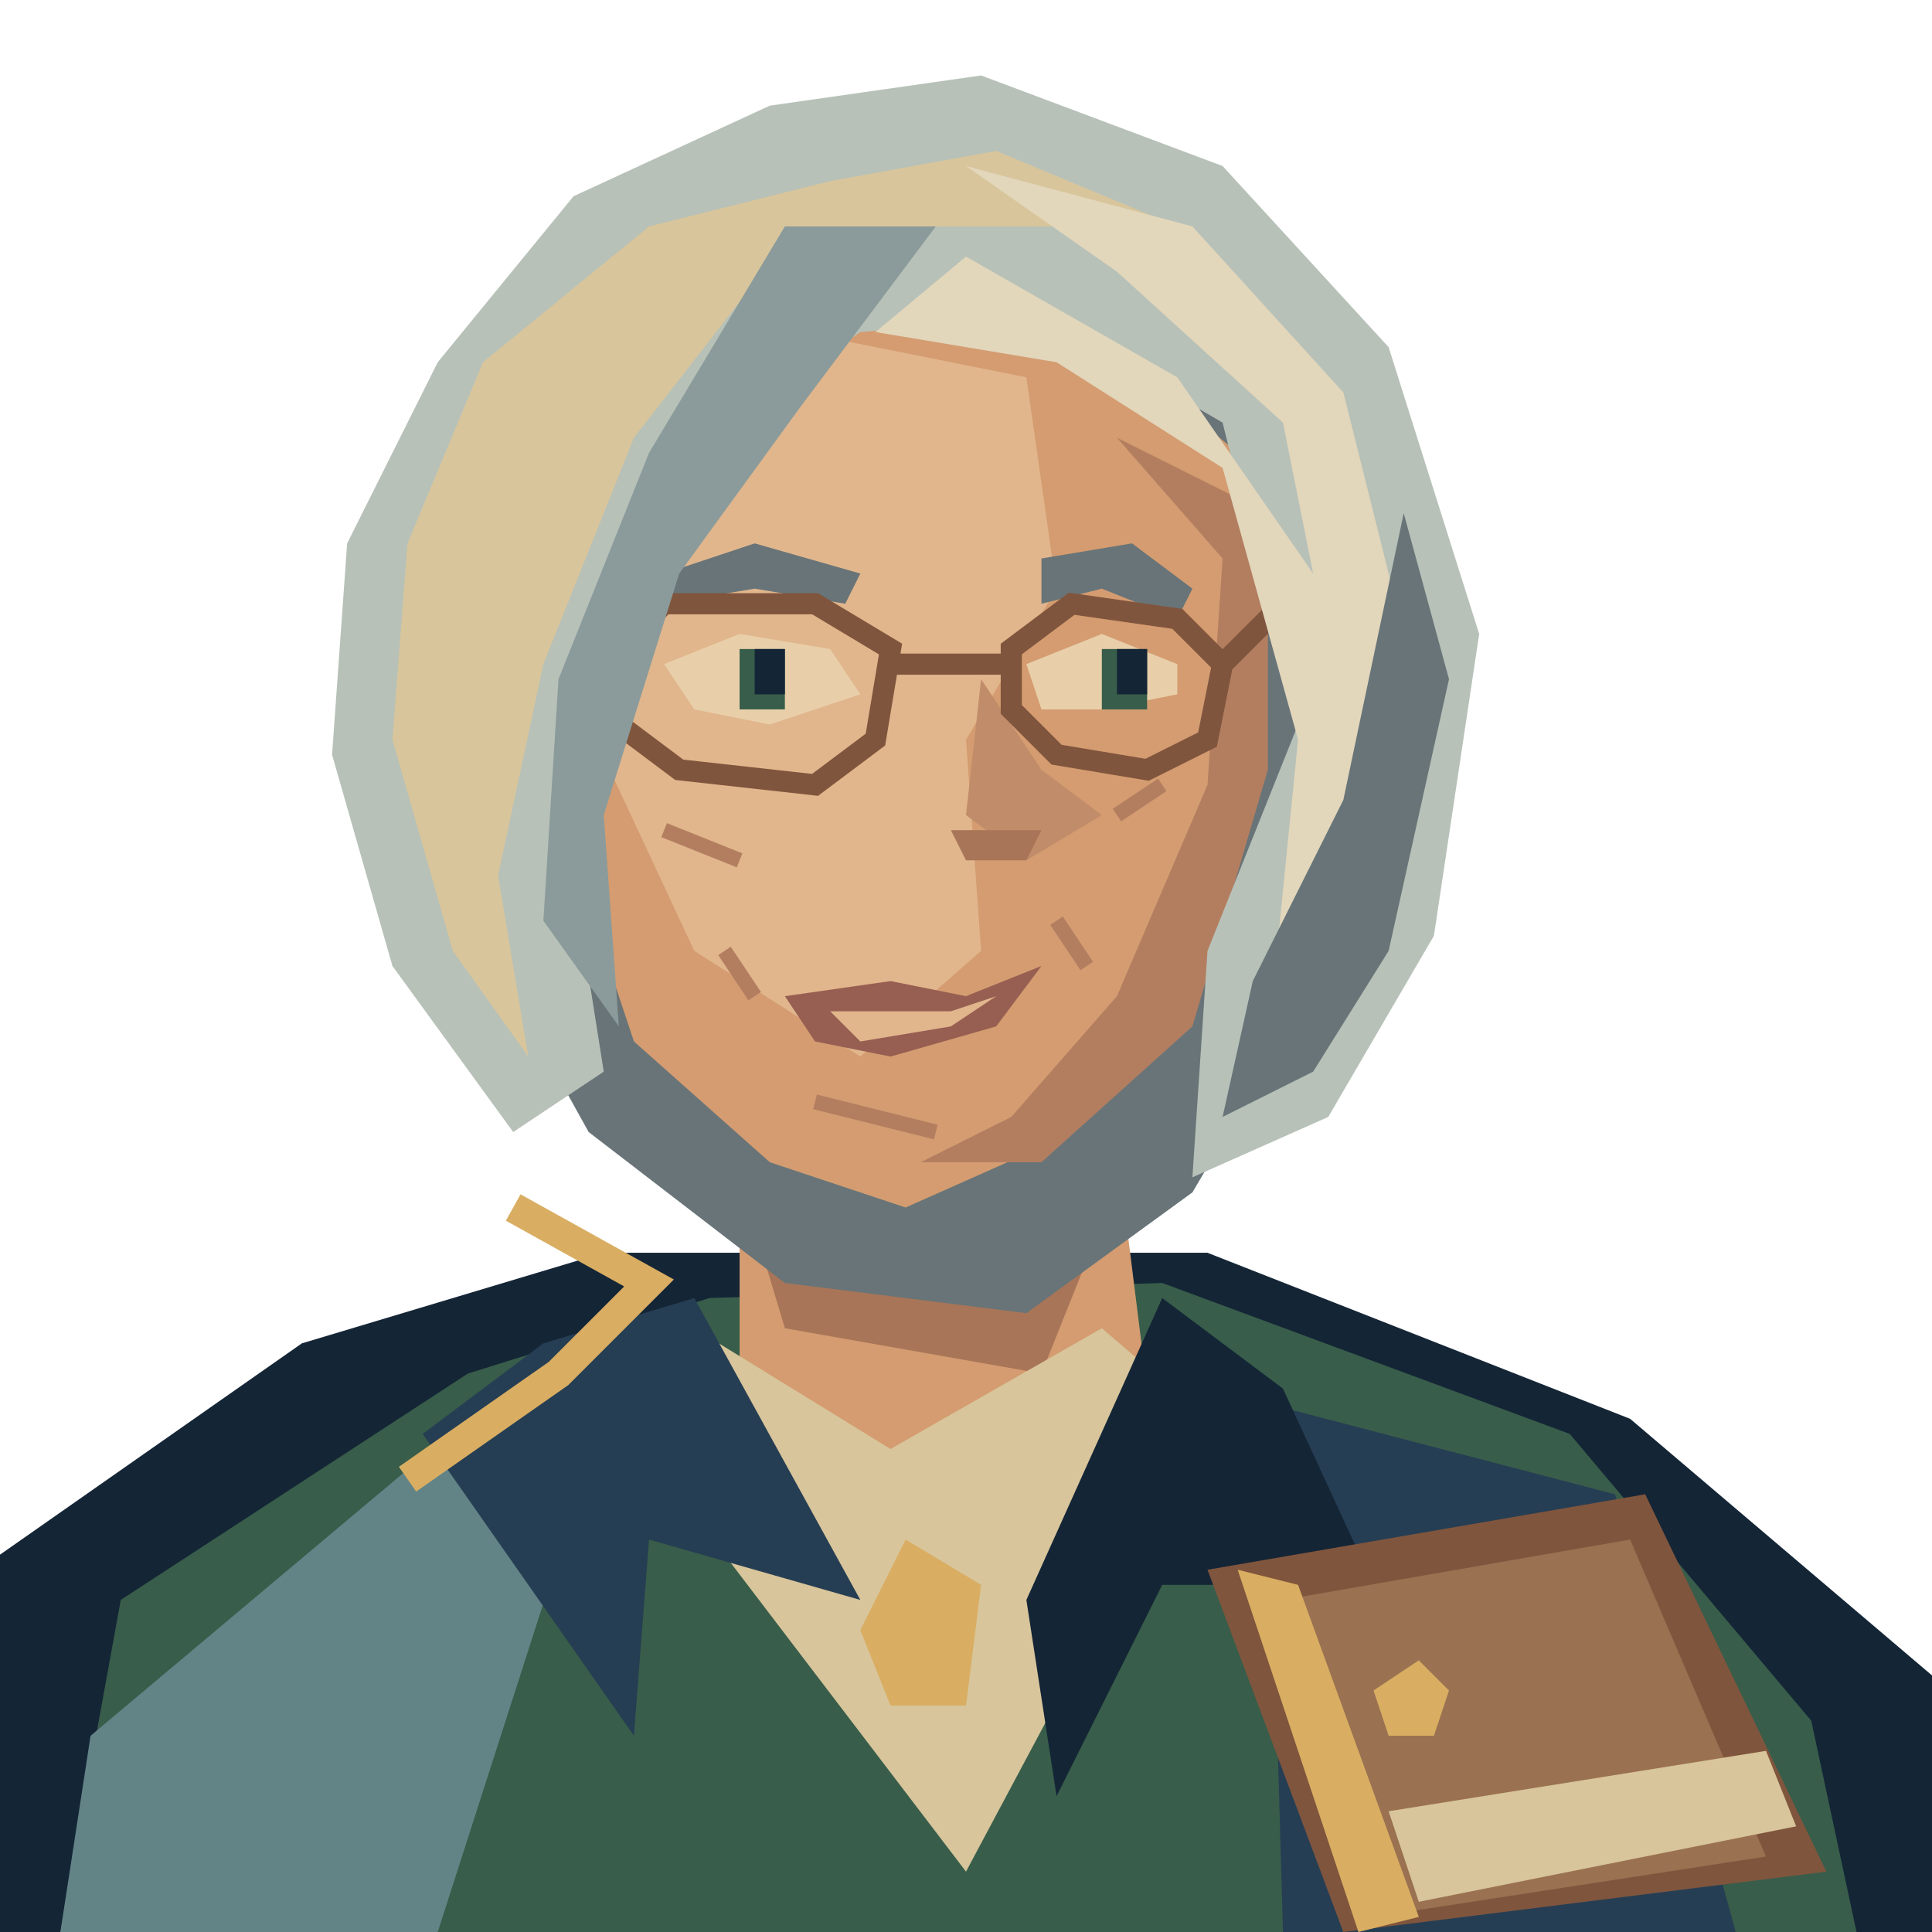
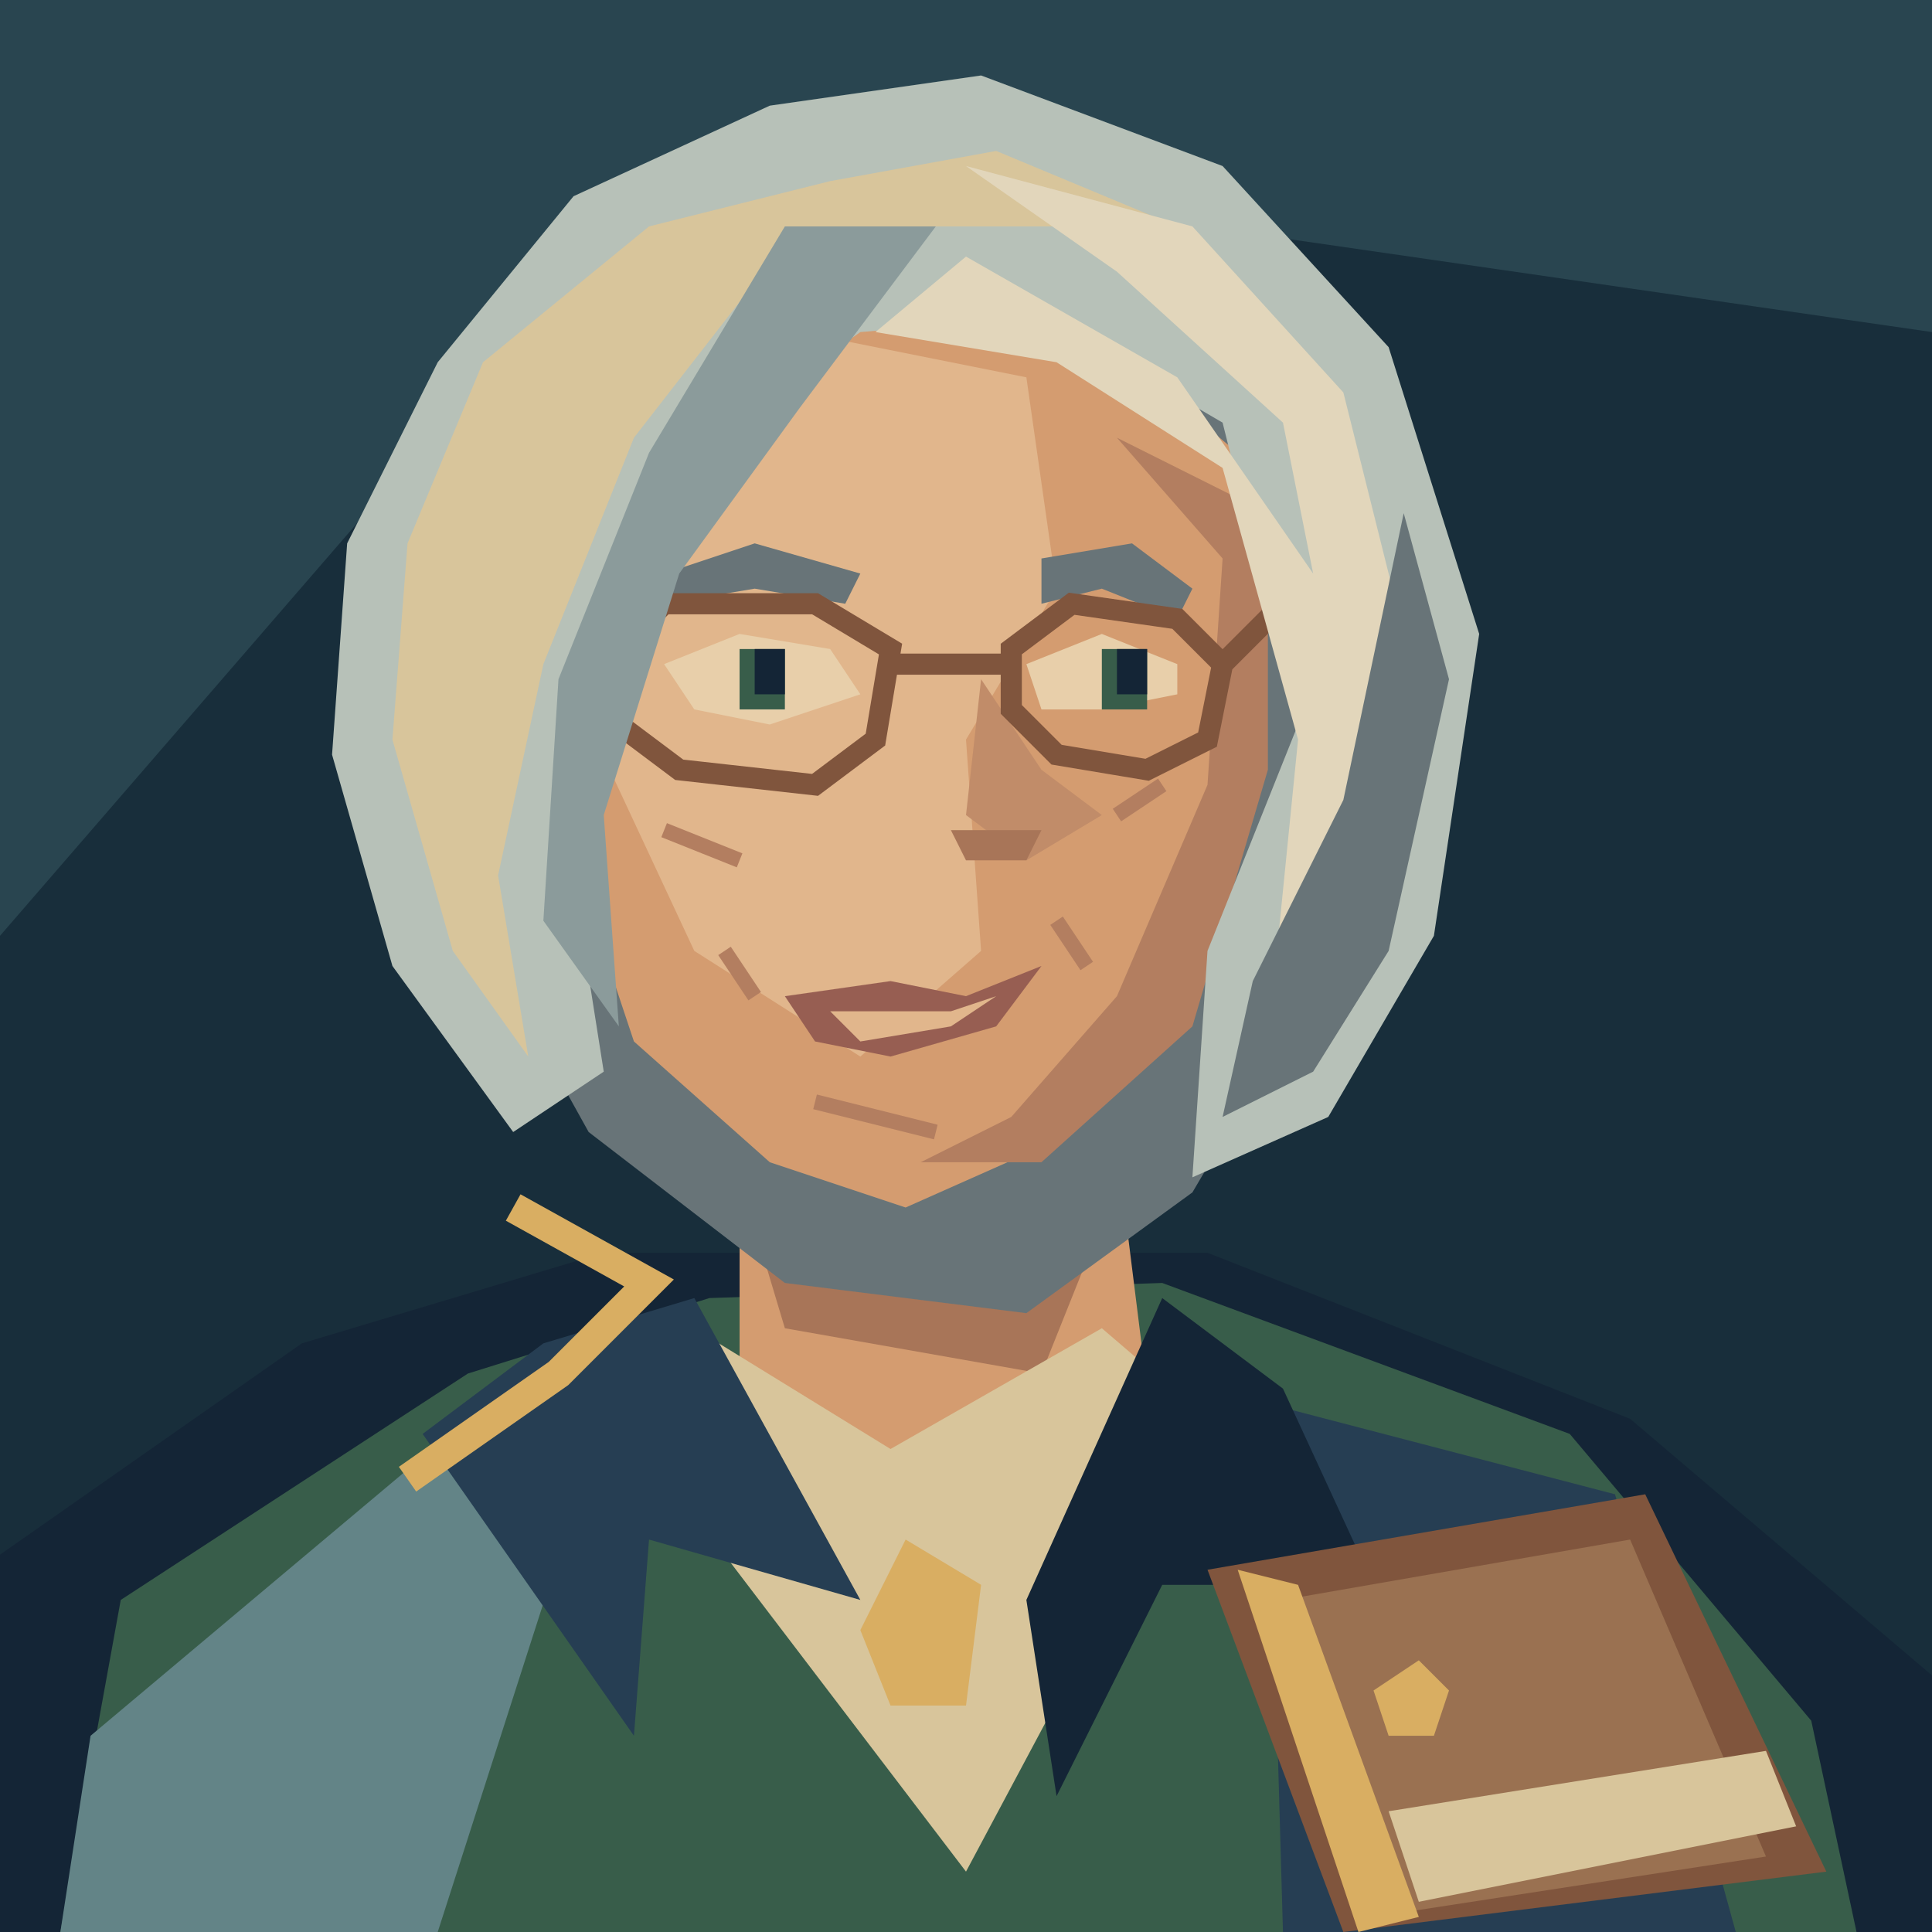
<svg xmlns="http://www.w3.org/2000/svg" width="128" height="128" viewBox="0 0 128 128">
+   <path d="M0 0H128V128H0Z" fill="#182e3b" />
+   <path d="M0 0H128V22L45 10L0 62Z" fill="#294550" />
  <path d="M0 128V103L20 89 40 83H80L108 94 128 111V128Z" fill="#142536" />
  <path d="M4 128 8 106 31 91 47 86 77 85 104 95 120 114 123 128Z" fill="#385d4a" />
  <path d="M6 115 31 94 38 100 29 128H4Z" fill="#638487" />
  <path d="M84 93 107 99 115 128H85Z" fill="#263e53" />
  <path d="M49 75 74 76 76 92 64 108 49 92Z" fill="#d49c70" />
  <path d="M49 78 73 81 69 91 52 88Z" fill="#a87558" />
  <path d="M46 88 59 96 73 88 80 94 64 124 48 103Z" fill="#d8c59b" />
  <path d="M36 89 46 86 57 106 43 102 42 115 28 95Z" fill="#263e53" />
  <path d="M77 86 85 92 91 105 77 105 70 119 68 106Z" fill="#142536" />
  <path d="M60 102 65 105 64 113 59 113 57 108Z" fill="#d9ae62" />
  <path d="M33 24 41 14 56 9 73 11 87 21 94 38 89 62 79 79 68 87 52 85 39 75 29 57 27 40Z" fill="#687478" />
  <path d="M39 25 53 17 70 20 82 30 83 48 78 64 69 76 60 80 51 77 42 69 37 54 35 39Z" fill="#d49c70" />
  <path d="M40 32 53 22 68 25 70 39 64 49 65 63 57 70 46 63 39 48Z" fill="#e1b68c" />
  <path d="M74 29 81 37 80 52 74 66 67 74 61 77 69 77 79 68 84 51 84 34Z" fill="#b37e60" />
  <path d="M35 49 31 47 30 53 34 61 38 60Z" fill="#c58b68" />
  <path d="M65 45 69 51 73 54 68 57 64 54Z" fill="#c18c69" />
  <path d="M63 55 69 55 68 57 64 57Z" fill="#a87558" />
  <path d="M52 66 59 65 64 66 69 64 66 68 59 70 54 69Z" fill="#975e52" />
  <path d="M55 67 63 67 66 66 63 68 57 69Z" fill="#e1b68c" />
  <path d="M44 38 50 36 57 38 56 40 50 39 44 40Z" fill="#687478" />
  <path d="M69 37 75 36 79 39 78 41 73 39 69 40Z" fill="#687478" />
  <path d="M44 44 49 42 55 43 57 46 51 48 46 47Z" fill="#e8cfaa" />
  <path d="M68 44 73 42 78 44 78 46 73 47 69 47Z" fill="#e8cfaa" />
  <path d="M49 43H52V47H49ZM73 43H76V47H73Z" fill="#385d4a" />
  <path d="M50 43H52V46H50ZM74 43H76V46H74Z" fill="#142536" />
  <path d="M41 43 44 40 54 40 59 43 58 49 54 52 45 51 41 48ZM67 43 71 40 78 41 81 44 80 49 76 51 70 50 67 47ZM59 44H67M35 42 41 44M81 44 85 40" fill="none" stroke="#80553d" stroke-width="1.4" />
  <path d="M44 55 49 57M74 54 77 52M48 63 50 66M70 61 72 64M54 73 62 75" fill="none" stroke="#b37e60" stroke-width="1" />
  <path d="M29 24 38 13 51 7 65 5 81 11 92 23 98 42 95 62 88 74 79 78 80 63 86 48 81 28 69 21 57 22 47 29 42 41 37 52 40 71 34 75 26 64 22 50 23 36Z" fill="#b7c1b8" />
  <path d="M27 36 32 24 43 15 55 12 66 10 78 15 59 15 49 20 42 29 36 44 33 58 35 70 30 63 26 49Z" fill="#d8c59b" />
  <path d="M52 15 62 15 53 27 45 38 40 54 41 68 36 61 37 45 43 30Z" fill="#8b9b9b" />
  <path d="M64 11 79 15 89 26 93 42 89 58 84 69 86 49 81 31 70 24 58 22 64 17 78 25 87 38 85 28 74 18Z" fill="#e2d6bb" />
  <path d="M93 34 96 45 92 63 87 71 81 74 83 65 89 53Z" fill="#687478" />
  <path d="M34 80 43 85 37 91 27 98" fill="none" stroke="#d9ae62" stroke-width="2" />
  <path d="M80 104 109 99 121 124 89 128Z" fill="#80553d" />
  <path d="M85 106 108 102 117 123 91 127Z" fill="#9a7151" />
  <path d="M82 104 86 105 94 127 90 128Z" fill="#d9ae62" />
  <path d="M92 120 117 116 119 121 94 126Z" fill="#d8c59b" />
  <path d="M91 112 94 110 96 112 95 115 92 115Z" fill="#d9ae62" />
</svg>
